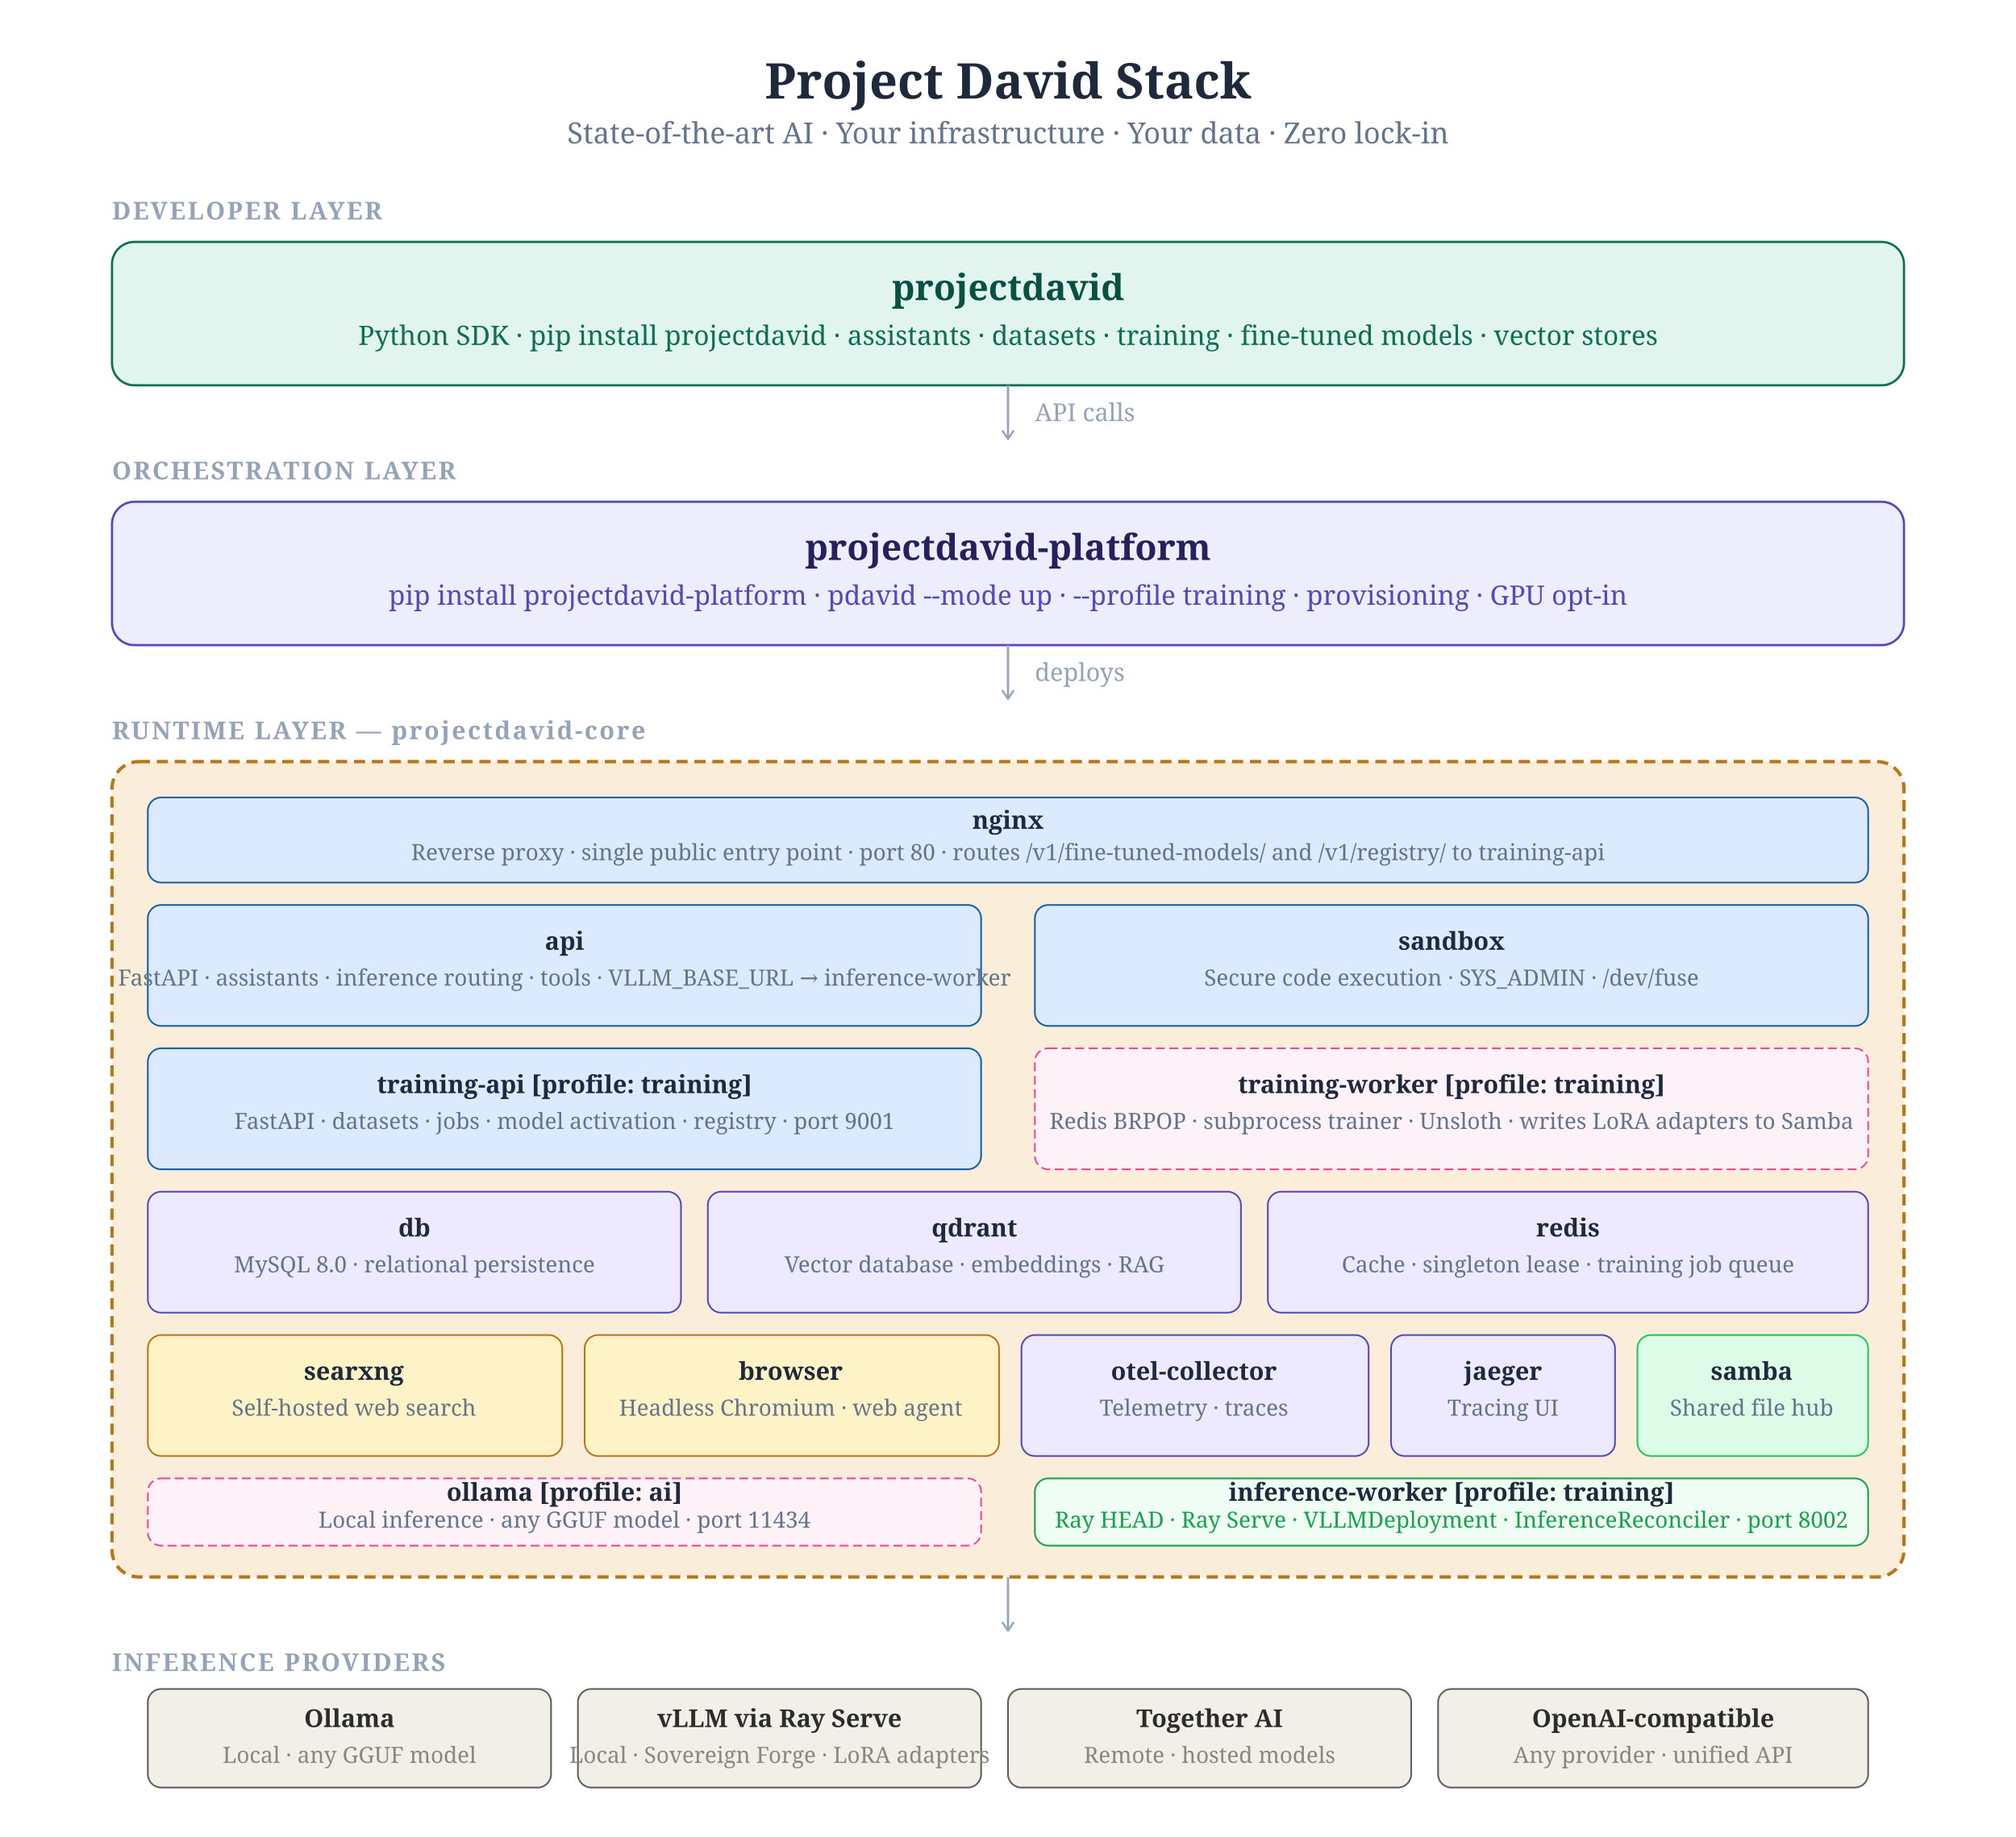
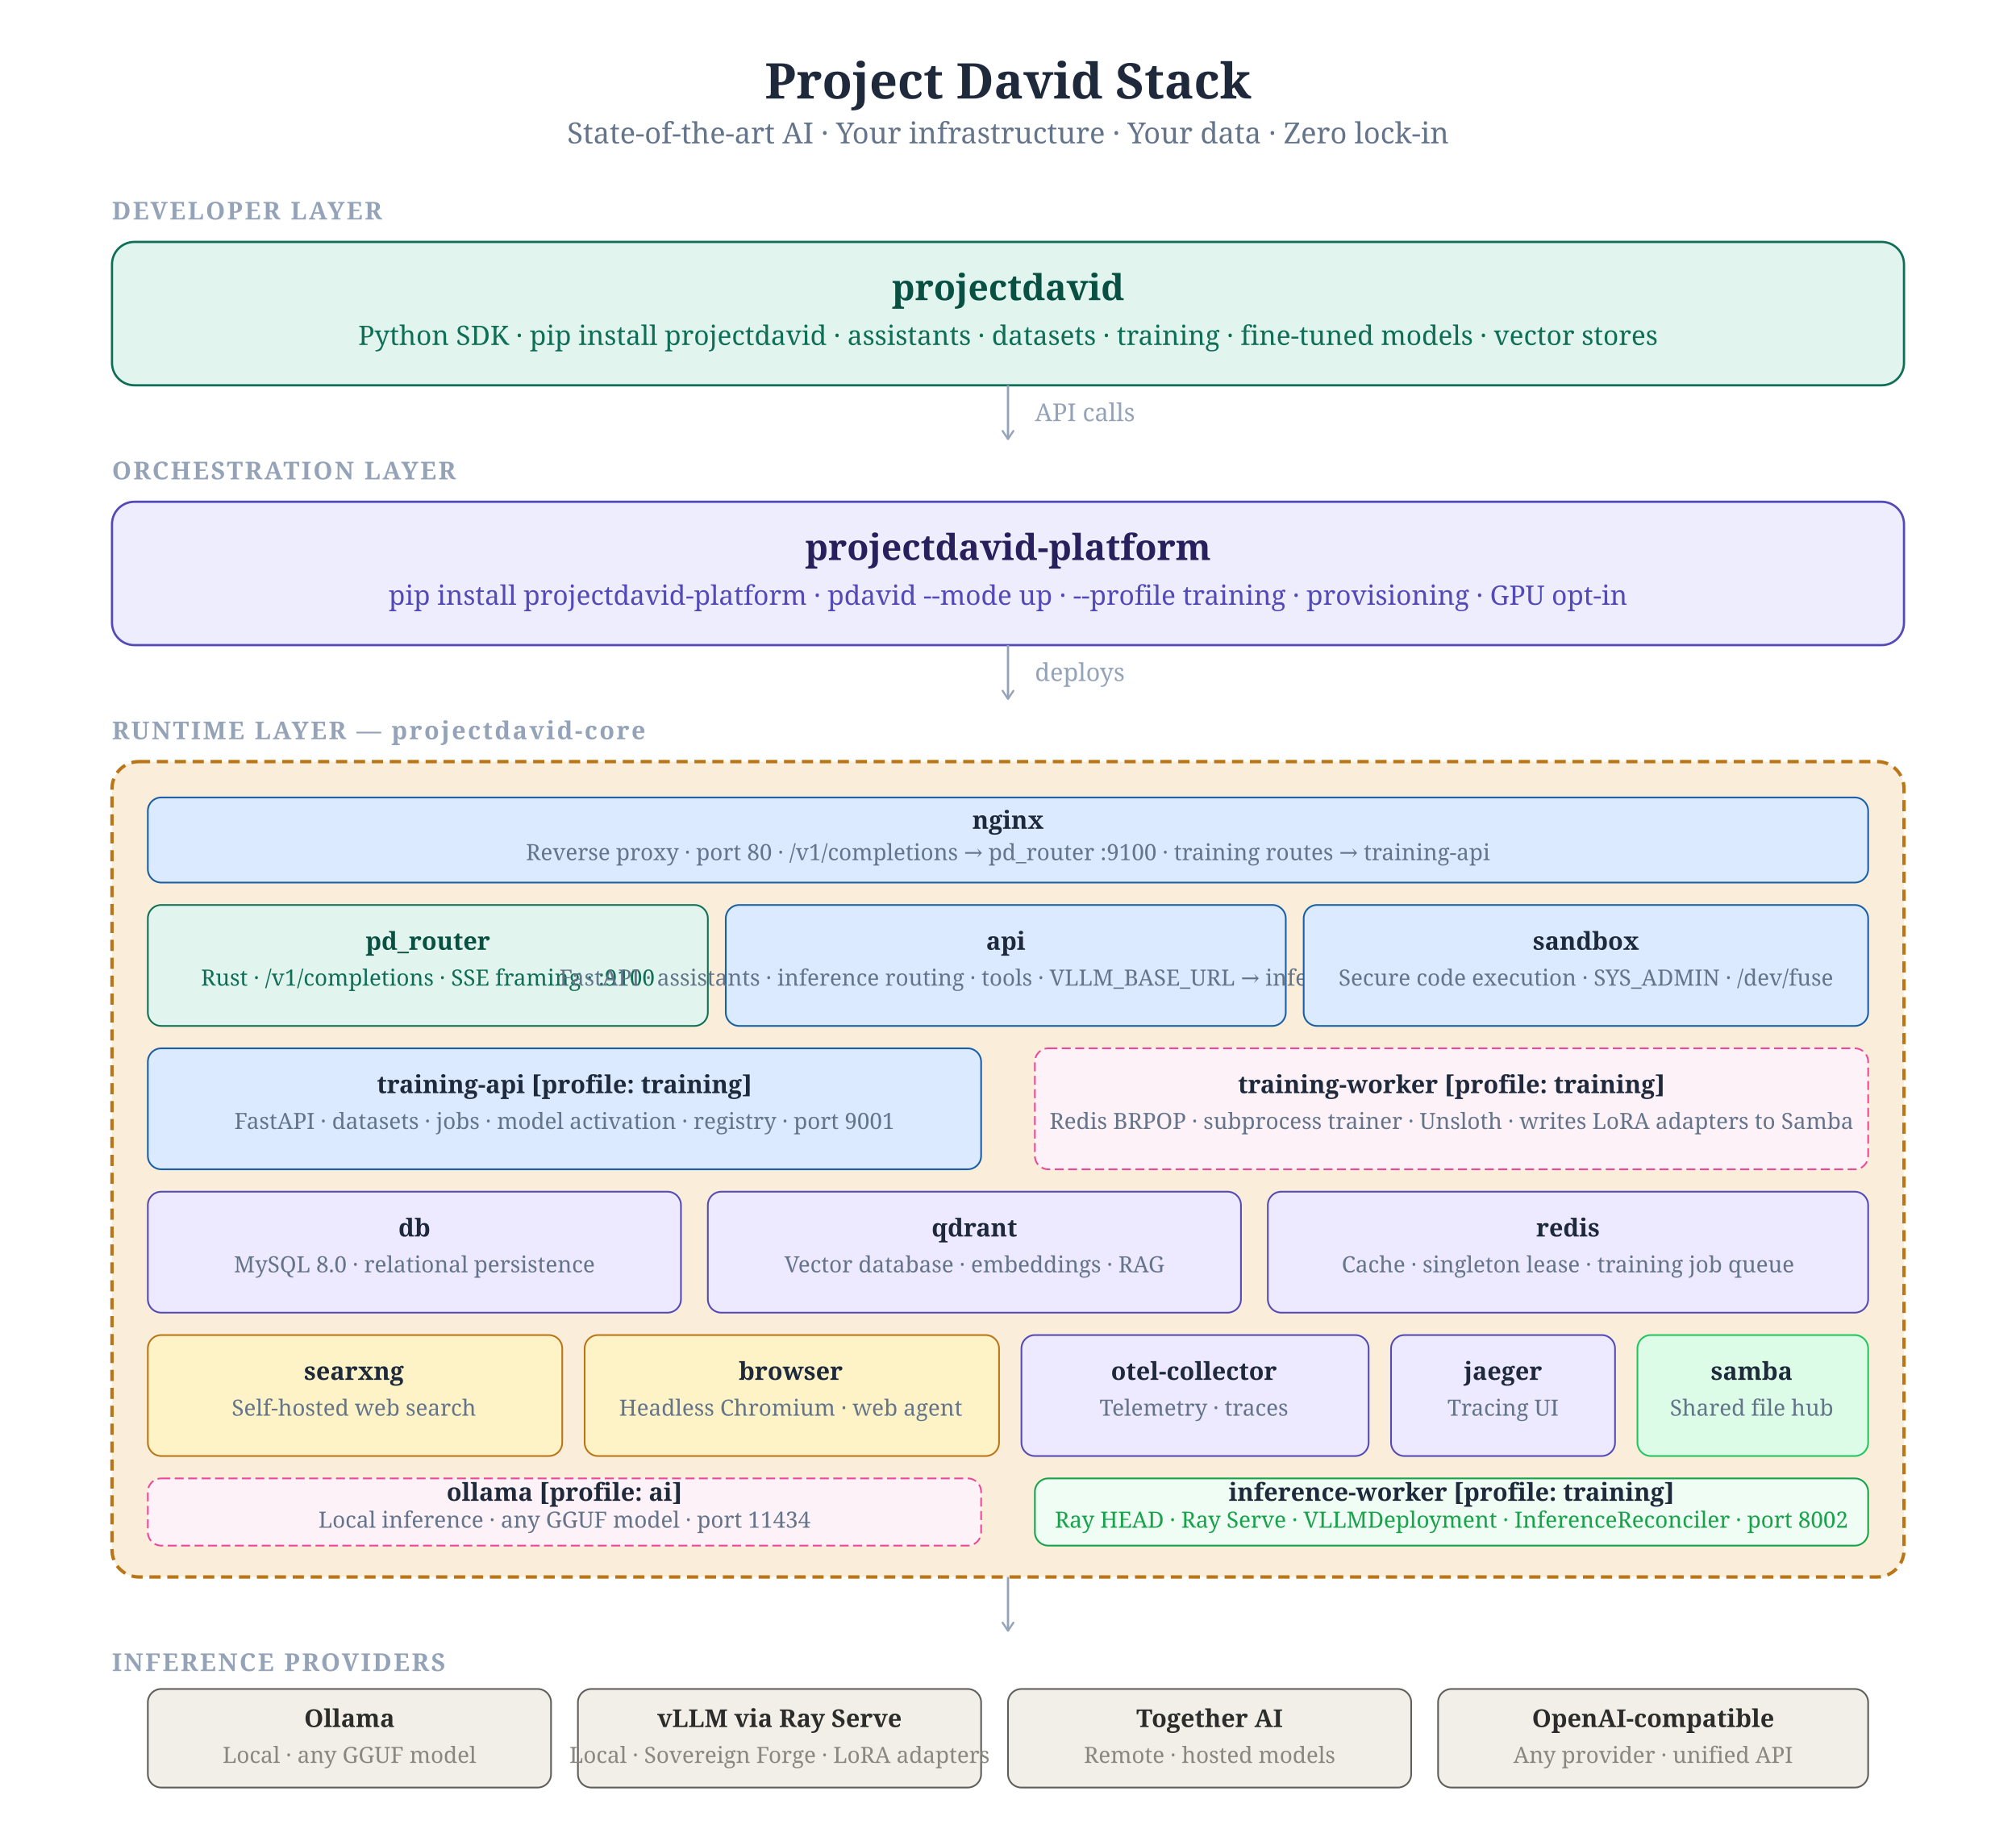
<svg xmlns="http://www.w3.org/2000/svg" width="900" height="820" viewBox="0 0 900 820">
  <defs>
    <marker id="arrow" viewBox="0 0 10 10" refX="8" refY="5" markerWidth="6" markerHeight="6" orient="auto-start-reverse">
      <path d="M2 1L8 5L2 9" fill="none" stroke="#94a3b8" stroke-width="1.5" stroke-linecap="round" stroke-linejoin="round" />
    </marker>
    <style>
      .title { font-family: Georgia, serif; font-size: 22px; font-weight: 600; fill: #1e293b; }
      .tagline { font-family: Georgia, serif; font-size: 13px; fill: #64748b; }
      .tier-label { font-family: Georgia, serif; font-size: 11px; font-weight: 600; fill: #94a3b8; letter-spacing: 0.08em; }
      .sdk-box { fill: #e1f5ee; stroke: #0f6e56; stroke-width: 1px; }
      .sdk-title { font-family: Georgia, serif; font-size: 16px; font-weight: 600; fill: #085041; }
      .sdk-sub { font-family: Georgia, serif; font-size: 12px; fill: #0f6e56; }
      .plat-box { fill: #eeedfe; stroke: #534ab7; stroke-width: 1px; }
      .plat-title { font-family: Georgia, serif; font-size: 16px; font-weight: 600; fill: #26215c; }
      .plat-sub { font-family: Georgia, serif; font-size: 12px; fill: #534ab7; }
      .core-box { fill: #faeeda; stroke: #ba7517; stroke-width: 1.5px; stroke-dasharray: 5 3; }
      .svc-api    { fill: #dbeafe; stroke: #185fa5; stroke-width: 0.75px; }
+       .svc-teal   { fill: #e1f5ee; stroke: #0f6e56; stroke-width: 0.75px; }
      .svc-data   { fill: #ede9fe; stroke: #534ab7; stroke-width: 0.75px; }
      .svc-search { fill: #fef3c7; stroke: #ba7517; stroke-width: 0.75px; }
      .svc-obs    { fill: #ede9fe; stroke: #534ab7; stroke-width: 0.75px; }
      .svc-files  { fill: #dcfce7; stroke: #22c55e; stroke-width: 0.75px; }
      .svc-gpu    { fill: #fdf2f8; stroke: #ec4899; stroke-width: 0.75px; stroke-dasharray: 4 2; }
      .svc-ray    { fill: #f0fdf4; stroke: #16a34a; stroke-width: 0.75px; }
      .svc-label  { font-family: Georgia, serif; font-size: 11px; font-weight: 600; fill: #1e293b; }
+       .svc-label-teal { font-family: Georgia, serif; font-size: 11px; font-weight: 600; fill: #085041; }
      .svc-sub    { font-family: Georgia, serif; font-size: 10px; fill: #64748b; }
+       .svc-sub-teal { font-family: Georgia, serif; font-size: 10px; fill: #0f6e56; }
      .svc-sub-grn { font-family: Georgia, serif; font-size: 10px; fill: #16a34a; }
      .inf-box    { fill: #f1efe8; stroke: #5f5e5a; stroke-width: 0.75px; }
      .inf-label  { font-family: Georgia, serif; font-size: 11px; font-weight: 600; fill: #2c2c2a; }
      .inf-sub    { font-family: Georgia, serif; font-size: 10px; fill: #888780; }
      .conn { stroke: #94a3b8; stroke-width: 1px; fill: none; }
      .conn-label { font-family: Georgia, serif; font-size: 11px; fill: #94a3b8; }
    </style>
  </defs>
  <text x="450" y="44" text-anchor="middle" class="title">Project David Stack</text>
  <text x="450" y="64" text-anchor="middle" class="tagline">State-of-the-art AI · Your infrastructure · Your data · Zero lock-in</text>
  <text x="50" y="98" class="tier-label">DEVELOPER LAYER</text>
  <rect x="50" y="108" width="800" height="64" rx="10" class="sdk-box" />
  <text x="450" y="134" text-anchor="middle" class="sdk-title">projectdavid</text>
  <text x="450" y="154" text-anchor="middle" class="sdk-sub">Python SDK · pip install projectdavid · assistants · datasets · training · fine-tuned models · vector stores</text>
  <line x1="450" y1="172" x2="450" y2="196" class="conn" marker-end="url(#arrow)" />
  <text x="462" y="188" class="conn-label">API calls</text>
  <text x="50" y="214" class="tier-label">ORCHESTRATION LAYER</text>
  <rect x="50" y="224" width="800" height="64" rx="10" class="plat-box" />
  <text x="450" y="250" text-anchor="middle" class="plat-title">projectdavid-platform</text>
  <text x="450" y="270" text-anchor="middle" class="plat-sub">pip install projectdavid-platform · pdavid --mode up · --profile training · provisioning · GPU opt-in</text>
  <line x1="450" y1="288" x2="450" y2="312" class="conn" marker-end="url(#arrow)" />
  <text x="462" y="304" class="conn-label">deploys</text>
  <text x="50" y="330" class="tier-label">RUNTIME LAYER — projectdavid-core</text>
  <rect x="50" y="340" width="800" height="364" rx="12" class="core-box" />
  <rect x="66" y="356" width="768" height="38" rx="6" class="svc-api" />
  <text x="450" y="370" text-anchor="middle" class="svc-label">nginx</text>
-   <text x="450" y="384" text-anchor="middle" class="svc-sub">Reverse proxy · single public entry point · port 80 · routes /v1/fine-tuned-models/ and /v1/registry/ to training-api</text>
-   <rect x="66" y="404" width="372" height="54" rx="6" class="svc-api" />
-   <text x="252" y="424" text-anchor="middle" class="svc-label">api</text>
-   <text x="252" y="440" text-anchor="middle" class="svc-sub">FastAPI · assistants · inference routing · tools · VLLM_BASE_URL → inference-worker</text>
-   <rect x="462" y="404" width="372" height="54" rx="6" class="svc-api" />
-   <text x="648" y="424" text-anchor="middle" class="svc-label">sandbox</text>
-   <text x="648" y="440" text-anchor="middle" class="svc-sub">Secure code execution · SYS_ADMIN · /dev/fuse</text>
+   <text x="450" y="384" text-anchor="middle" class="svc-sub">Reverse proxy · port 80 · /v1/completions → pd_router :9100 · training routes → training-api</text>
+   <rect x="66" y="404" width="250" height="54" rx="6" class="svc-teal" />
+   <text x="191" y="424" text-anchor="middle" class="svc-label-teal">pd_router</text>
+   <text x="191" y="440" text-anchor="middle" class="svc-sub-teal">Rust · /v1/completions · SSE framing · :9100</text>
+   <rect x="324" y="404" width="250" height="54" rx="6" class="svc-api" />
+   <text x="449" y="424" text-anchor="middle" class="svc-label">api</text>
+   <text x="449" y="440" text-anchor="middle" class="svc-sub">FastAPI · assistants · inference routing · tools · VLLM_BASE_URL → inference-worker</text>
+   <rect x="582" y="404" width="252" height="54" rx="6" class="svc-api" />
+   <text x="708" y="424" text-anchor="middle" class="svc-label">sandbox</text>
+   <text x="708" y="440" text-anchor="middle" class="svc-sub">Secure code execution · SYS_ADMIN · /dev/fuse</text>
  <rect x="66" y="468" width="372" height="54" rx="6" class="svc-api" />
  <text x="252" y="488" text-anchor="middle" class="svc-label">training-api  [profile: training]</text>
  <text x="252" y="504" text-anchor="middle" class="svc-sub">FastAPI · datasets · jobs · model activation · registry · port 9001</text>
  <rect x="462" y="468" width="372" height="54" rx="6" class="svc-gpu" />
  <text x="648" y="488" text-anchor="middle" class="svc-label">training-worker  [profile: training]</text>
  <text x="648" y="504" text-anchor="middle" class="svc-sub">Redis BRPOP · subprocess trainer · Unsloth · writes LoRA adapters to Samba</text>
  <rect x="66" y="532" width="238" height="54" rx="6" class="svc-data" />
  <text x="185" y="552" text-anchor="middle" class="svc-label">db</text>
  <text x="185" y="568" text-anchor="middle" class="svc-sub">MySQL 8.0 · relational persistence</text>
  <rect x="316" y="532" width="238" height="54" rx="6" class="svc-data" />
  <text x="435" y="552" text-anchor="middle" class="svc-label">qdrant</text>
  <text x="435" y="568" text-anchor="middle" class="svc-sub">Vector database · embeddings · RAG</text>
  <rect x="566" y="532" width="268" height="54" rx="6" class="svc-data" />
  <text x="700" y="552" text-anchor="middle" class="svc-label">redis</text>
  <text x="700" y="568" text-anchor="middle" class="svc-sub">Cache · singleton lease · training job queue</text>
  <rect x="66" y="596" width="185" height="54" rx="6" class="svc-search" />
  <text x="158" y="616" text-anchor="middle" class="svc-label">searxng</text>
  <text x="158" y="632" text-anchor="middle" class="svc-sub">Self-hosted web search</text>
  <rect x="261" y="596" width="185" height="54" rx="6" class="svc-search" />
  <text x="353" y="616" text-anchor="middle" class="svc-label">browser</text>
  <text x="353" y="632" text-anchor="middle" class="svc-sub">Headless Chromium · web agent</text>
  <rect x="456" y="596" width="155" height="54" rx="6" class="svc-obs" />
  <text x="533" y="616" text-anchor="middle" class="svc-label">otel-collector</text>
  <text x="533" y="632" text-anchor="middle" class="svc-sub">Telemetry · traces</text>
  <rect x="621" y="596" width="100" height="54" rx="6" class="svc-obs" />
  <text x="671" y="616" text-anchor="middle" class="svc-label">jaeger</text>
  <text x="671" y="632" text-anchor="middle" class="svc-sub">Tracing UI</text>
  <rect x="731" y="596" width="103" height="54" rx="6" class="svc-files" />
  <text x="782" y="616" text-anchor="middle" class="svc-label">samba</text>
  <text x="782" y="632" text-anchor="middle" class="svc-sub">Shared file hub</text>
  <rect x="66" y="660" width="372" height="30" rx="6" class="svc-gpu" />
  <text x="252" y="670" text-anchor="middle" class="svc-label">ollama  [profile: ai]</text>
  <text x="252" y="682" text-anchor="middle" class="svc-sub">Local inference · any GGUF model · port 11434</text>
  <rect x="462" y="660" width="372" height="30" rx="6" class="svc-ray" />
  <text x="648" y="670" text-anchor="middle" class="svc-label">inference-worker  [profile: training]</text>
  <text x="648" y="682" text-anchor="middle" class="svc-sub-grn">Ray HEAD · Ray Serve · VLLMDeployment · InferenceReconciler · port 8002</text>
  <line x1="450" y1="704" x2="450" y2="728" class="conn" marker-end="url(#arrow)" />
  <text x="50" y="746" class="tier-label">INFERENCE PROVIDERS</text>
  <rect x="66" y="754" width="180" height="44" rx="6" class="inf-box" />
  <text x="156" y="771" text-anchor="middle" class="inf-label">Ollama</text>
  <text x="156" y="787" text-anchor="middle" class="inf-sub">Local · any GGUF model</text>
  <rect x="258" y="754" width="180" height="44" rx="6" class="inf-box" />
  <text x="348" y="771" text-anchor="middle" class="inf-label">vLLM via Ray Serve</text>
  <text x="348" y="787" text-anchor="middle" class="inf-sub">Local · Sovereign Forge · LoRA adapters</text>
  <rect x="450" y="754" width="180" height="44" rx="6" class="inf-box" />
  <text x="540" y="771" text-anchor="middle" class="inf-label">Together AI</text>
  <text x="540" y="787" text-anchor="middle" class="inf-sub">Remote · hosted models</text>
  <rect x="642" y="754" width="192" height="44" rx="6" class="inf-box" />
  <text x="738" y="771" text-anchor="middle" class="inf-label">OpenAI-compatible</text>
  <text x="738" y="787" text-anchor="middle" class="inf-sub">Any provider · unified API</text>
</svg>
